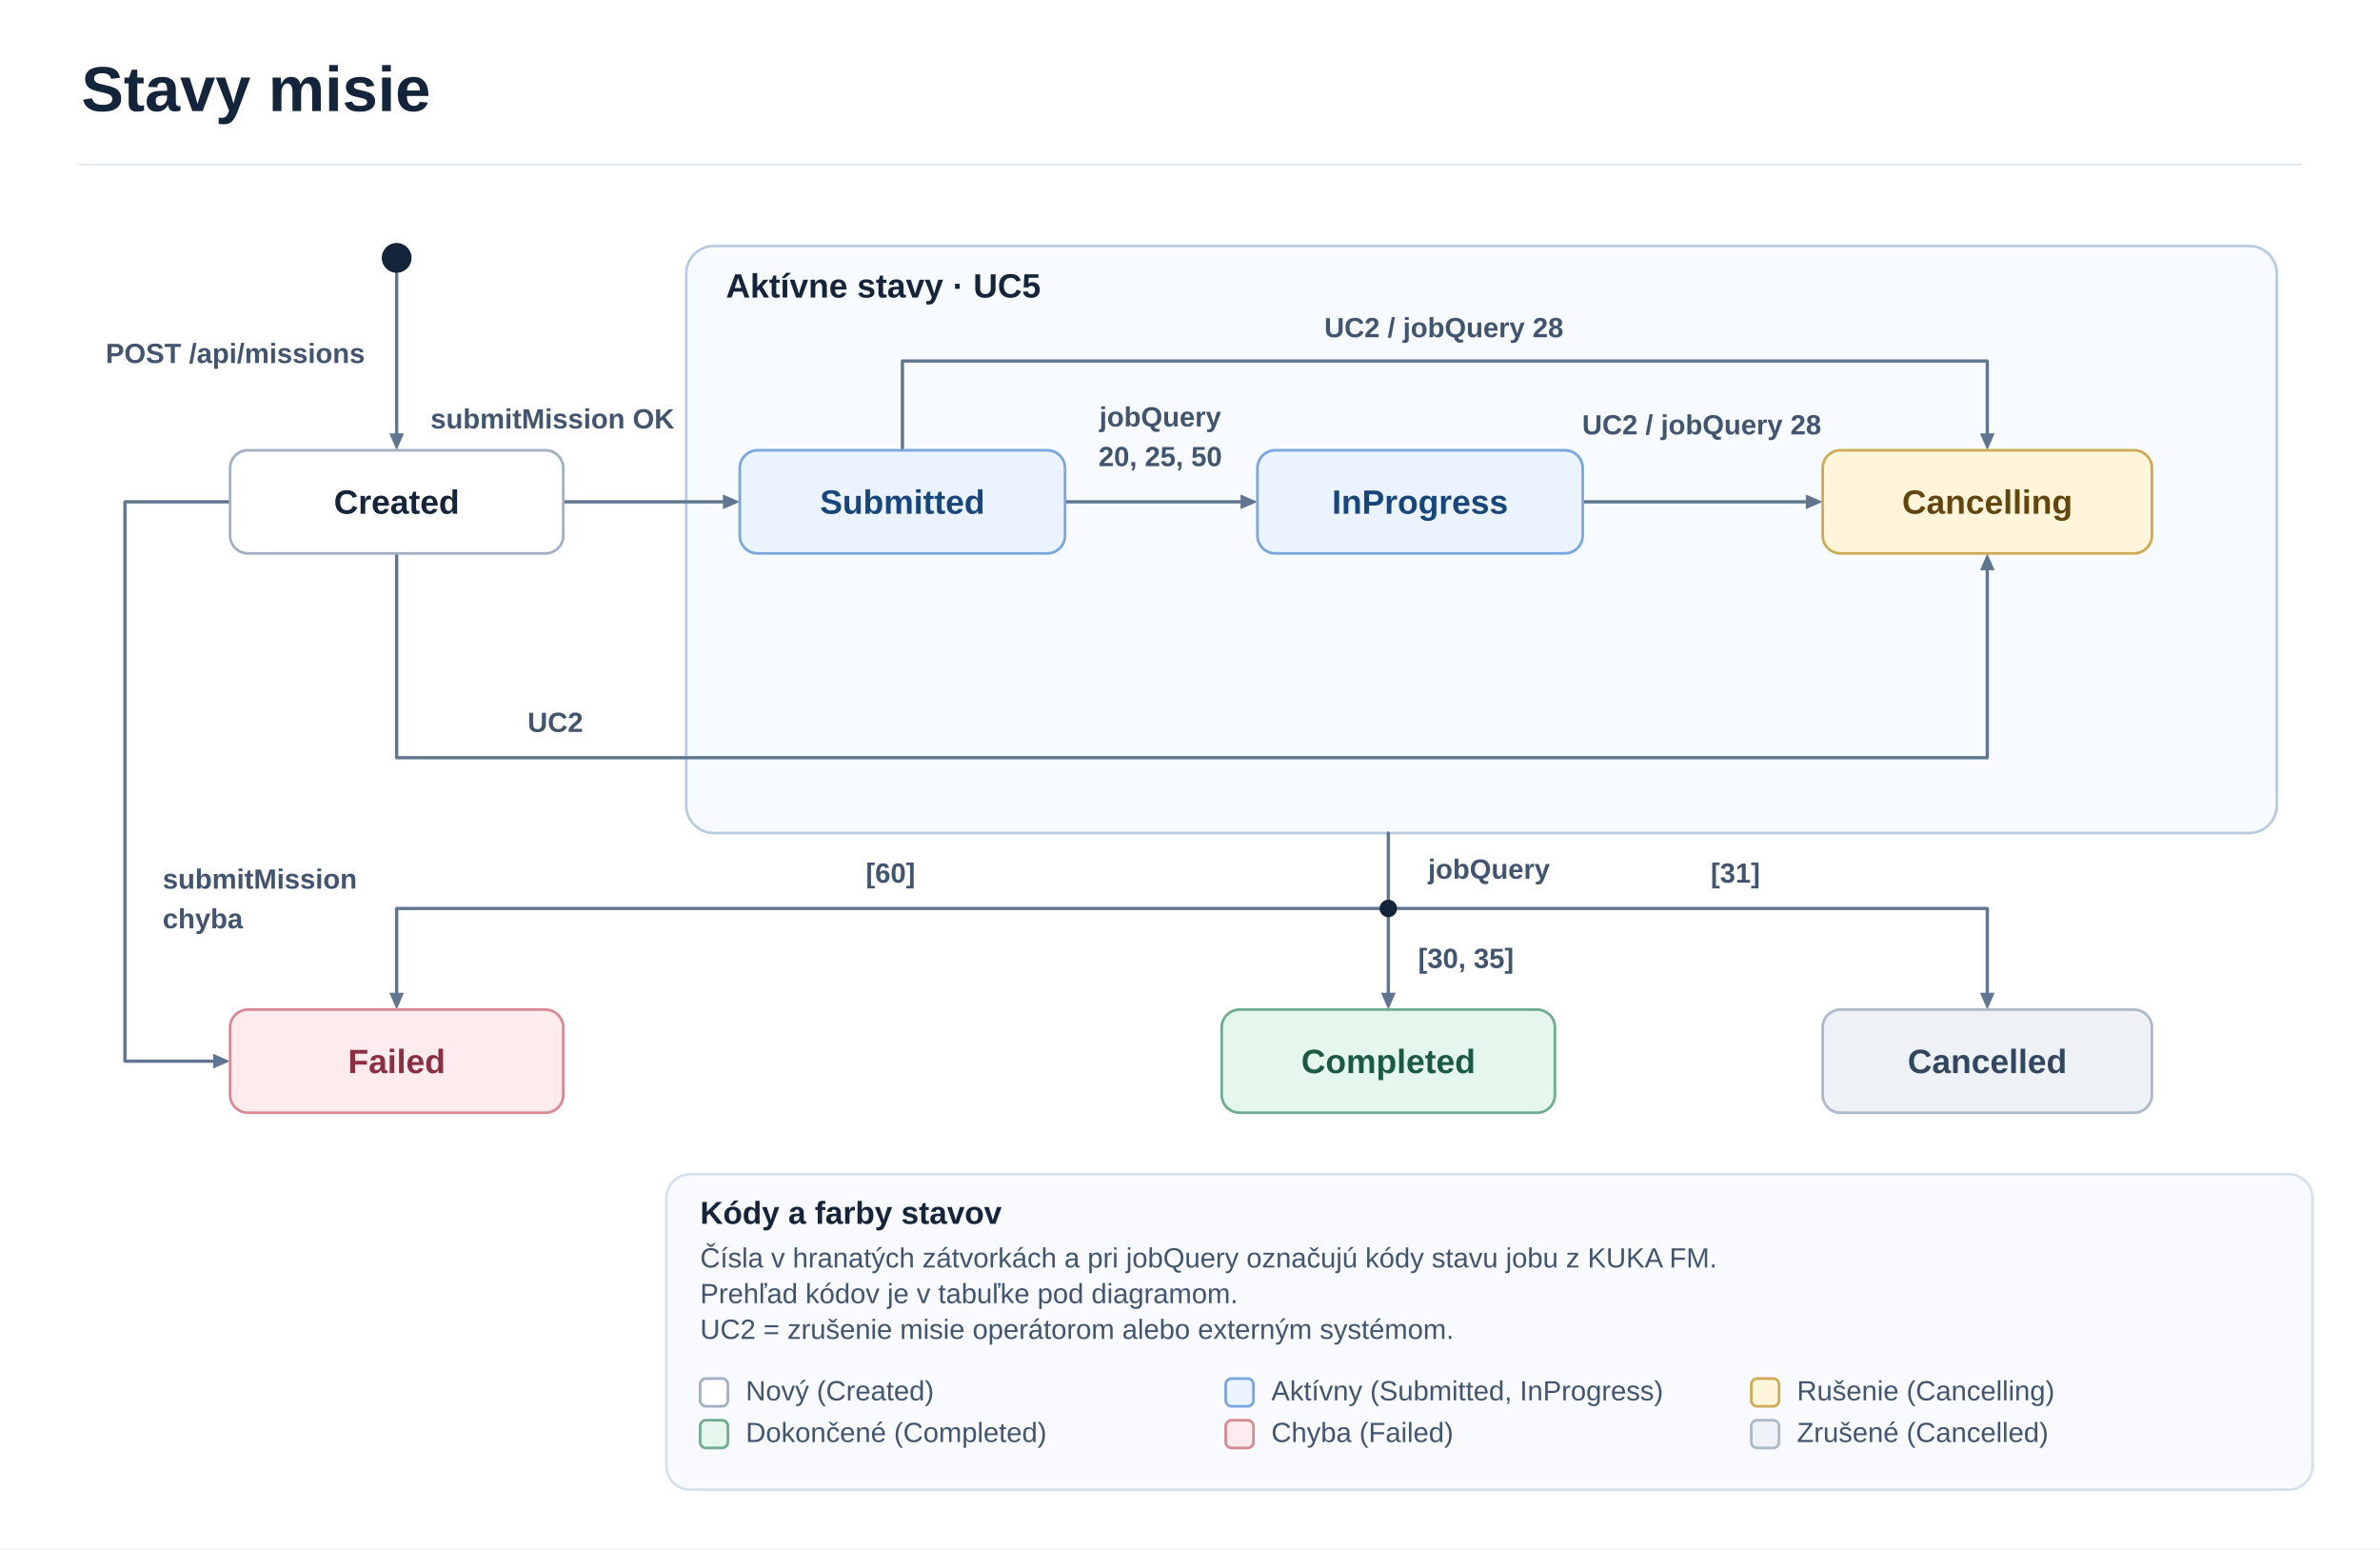
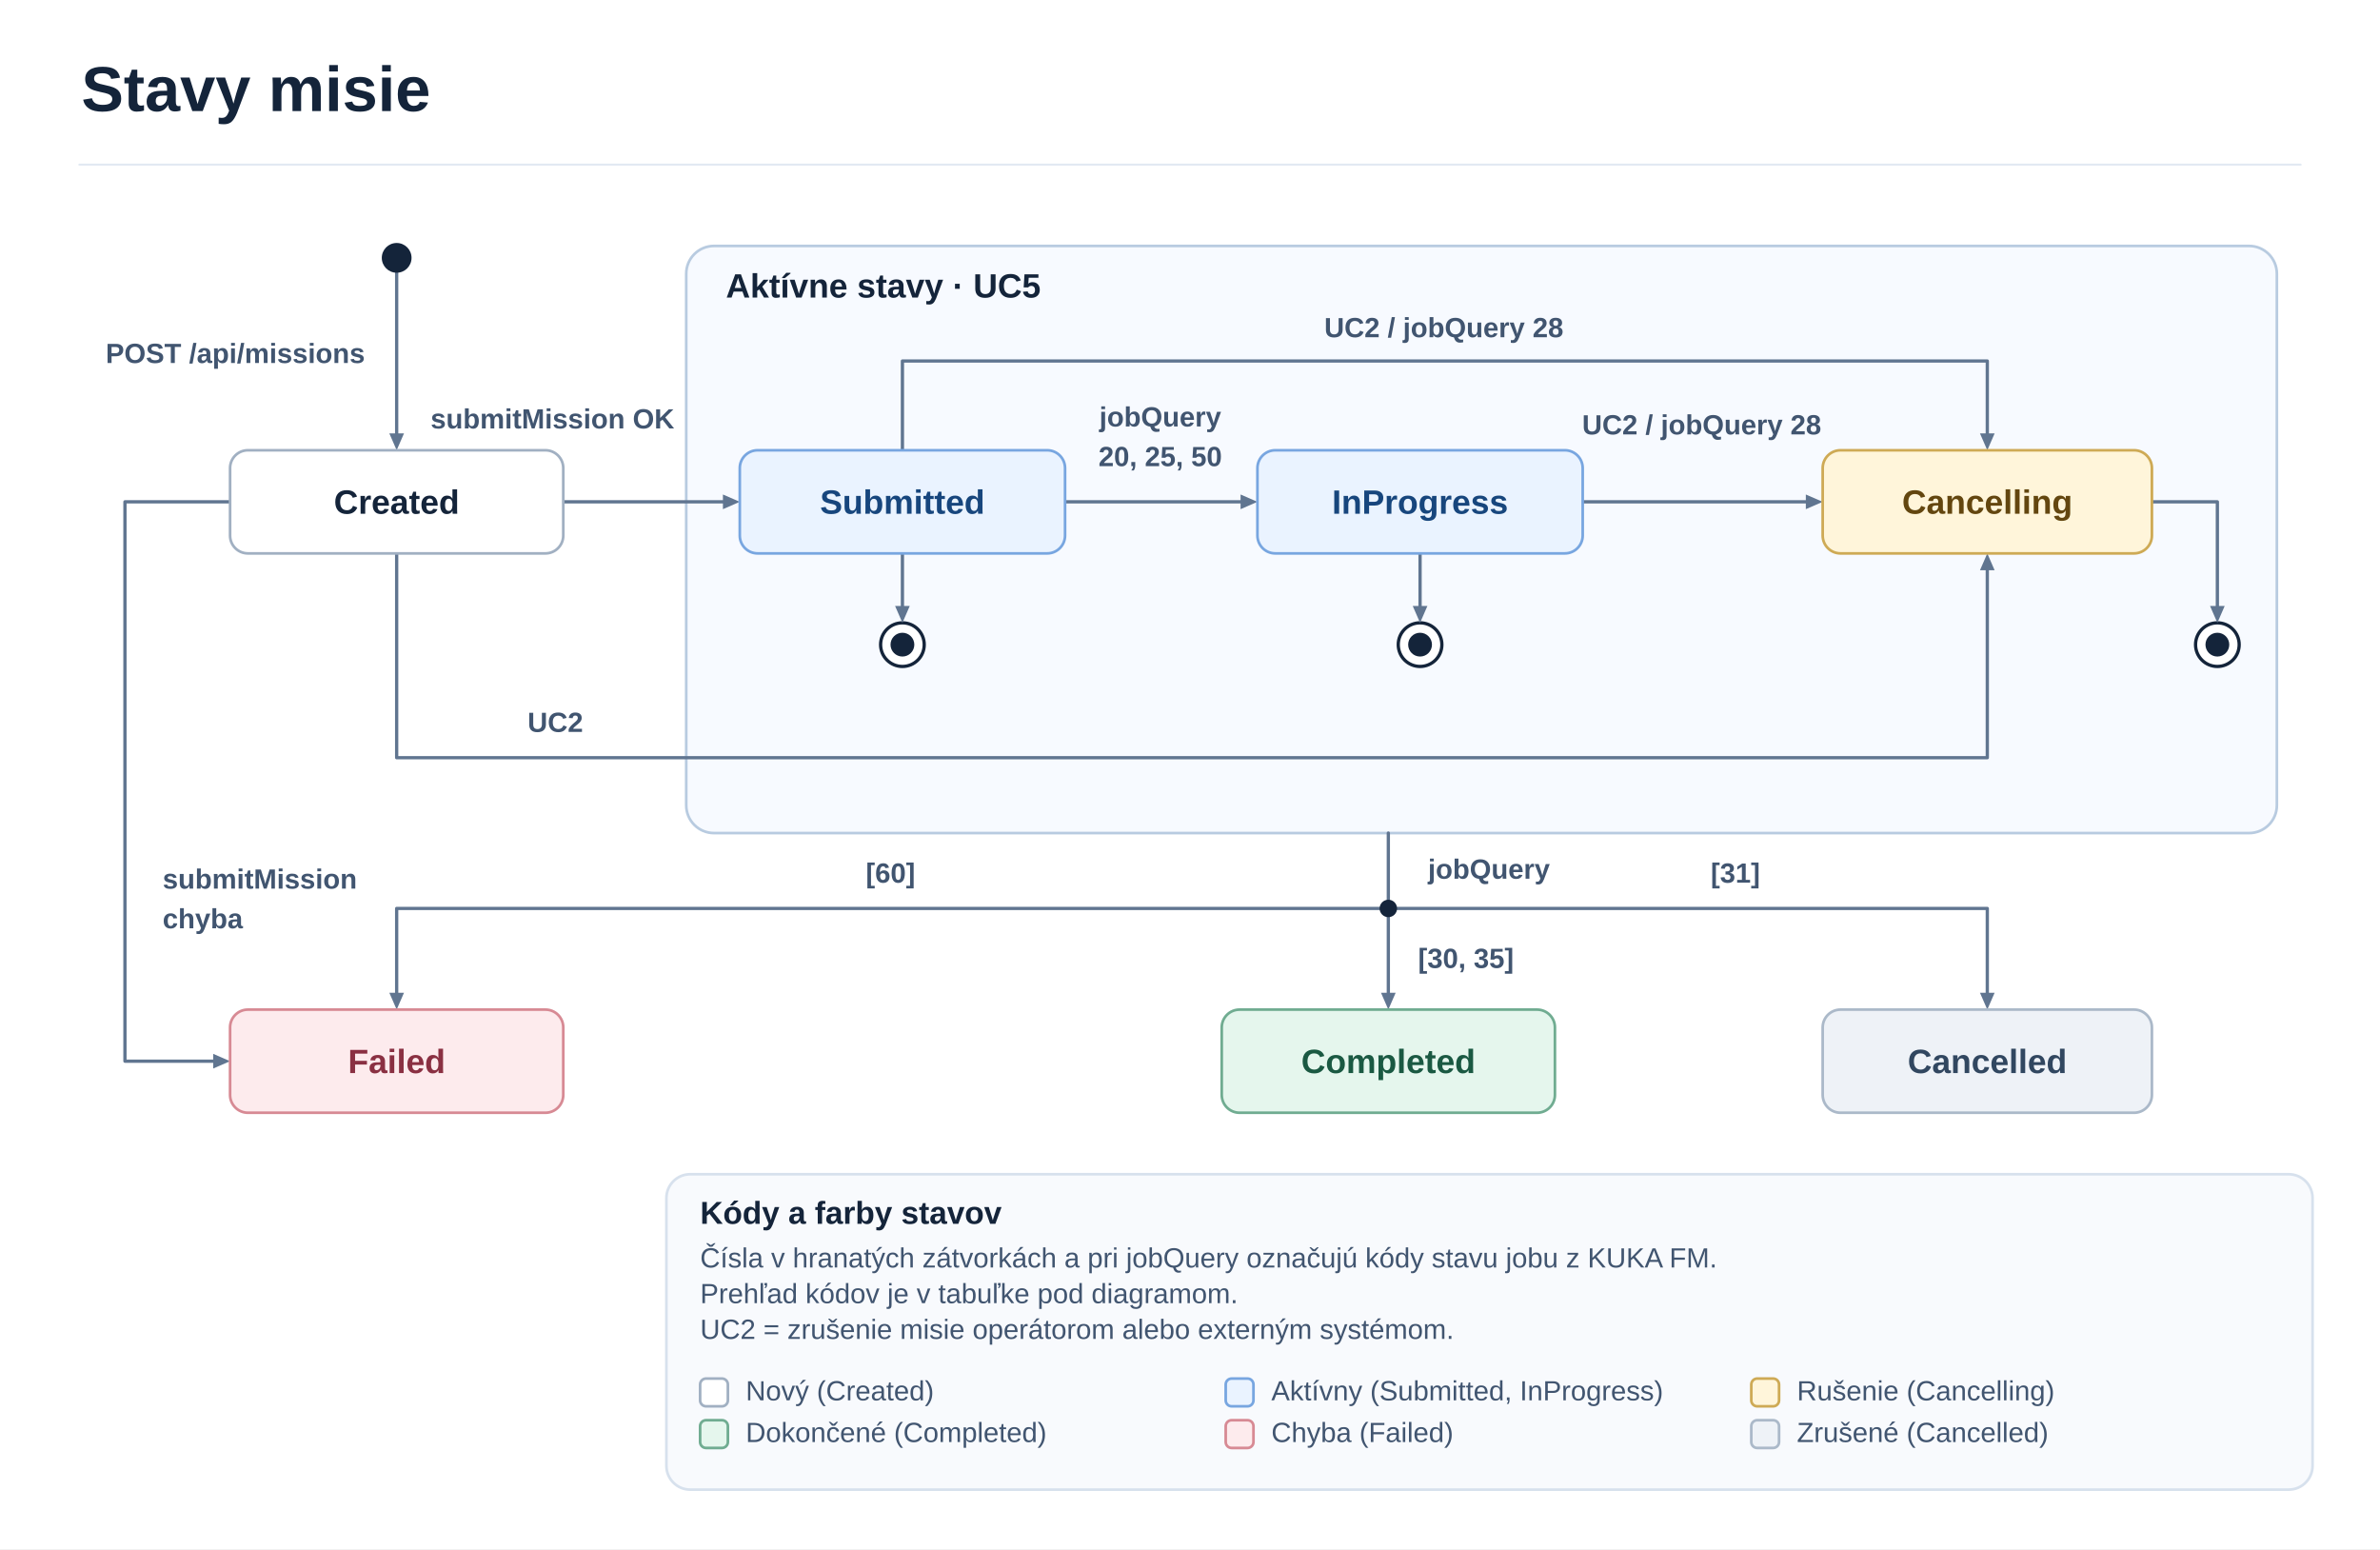
<svg xmlns="http://www.w3.org/2000/svg" width="1200" height="781" viewBox="0 0 1200 781" role="img" aria-labelledby="diagram-title" font-family="Segoe UI, Helvetica Neue, Arial, sans-serif">
  <g>
    <rect x="0" y="0" width="1200" height="781" rx="0" fill="#FFFFFF" stroke="none" stroke-width="1.35" />
    <polyline points="40,83 1160,83" fill="none" stroke="#E1E9F2" stroke-width="1" stroke-linecap="round" stroke-linejoin="round" />
    <rect x="346" y="124" width="802" height="296" rx="14" fill="#F7FAFF" stroke="#B8CBE0" stroke-width="1.35" />
  </g>
  <g>
    <polyline points="200,137.5 200,219.5" fill="none" stroke="#607590" stroke-width="1.65" stroke-linecap="round" stroke-linejoin="round" />
    <polygon points="200,227 196.30,218.50 203.70,218.50" fill="#607590" />
    <polyline points="284,253 365.5,253" fill="none" stroke="#607590" stroke-width="1.65" stroke-linecap="round" stroke-linejoin="round" />
    <polygon points="373,253 364.50,256.70 364.50,249.30" fill="#607590" />
    <polyline points="537,253 626.5,253" fill="none" stroke="#607590" stroke-width="1.65" stroke-linecap="round" stroke-linejoin="round" />
    <polygon points="634,253 625.50,256.70 625.50,249.30" fill="#607590" />
    <polyline points="798,253 911.5,253" fill="none" stroke="#607590" stroke-width="1.65" stroke-linecap="round" stroke-linejoin="round" />
    <polygon points="919,253 910.50,256.70 910.50,249.30" fill="#607590" />
    <polyline points="455,227 455,182 1002,182 1002,219.5" fill="none" stroke="#607590" stroke-width="1.65" stroke-linecap="round" stroke-linejoin="round" />
    <polygon points="1002,227 998.30,218.50 1005.70,218.50" fill="#607590" />
    <polyline points="200,279 200,382 1002,382 1002,286.5" fill="none" stroke="#607590" stroke-width="1.65" stroke-linecap="round" stroke-linejoin="round" />
    <polygon points="1002,279 1005.70,287.50 998.30,287.50" fill="#607590" />
    <polyline points="116,253 63,253 63,535 108.5,535" fill="none" stroke="#607590" stroke-width="1.65" stroke-linecap="round" stroke-linejoin="round" />
    <polygon points="116,535 107.50,538.70 107.50,531.30" fill="#607590" />
    <polyline points="700,420 700,458" fill="none" stroke="#607590" stroke-width="1.65" stroke-linecap="round" stroke-linejoin="round" />
    <polyline points="700,458 200,458 200,501.5" fill="none" stroke="#607590" stroke-width="1.65" stroke-linecap="round" stroke-linejoin="round" />
    <polygon points="200,509 196.30,500.50 203.70,500.50" fill="#607590" />
    <polyline points="700,458 700,501.5" fill="none" stroke="#607590" stroke-width="1.65" stroke-linecap="round" stroke-linejoin="round" />
    <polygon points="700,509 696.30,500.50 703.70,500.50" fill="#607590" />
    <polyline points="700,458 1002,458 1002,501.5" fill="none" stroke="#607590" stroke-width="1.65" stroke-linecap="round" stroke-linejoin="round" />
    <polygon points="1002,509 998.30,500.50 1005.70,500.50" fill="#607590" />
+     <circle cx="455" cy="325" r="11" fill="#FFFFFF" stroke="#14243A" stroke-width="1.65" />
+     <circle cx="455" cy="325" r="6" fill="#14243A" />
+     <circle cx="716" cy="325" r="11" fill="#FFFFFF" stroke="#14243A" stroke-width="1.65" />
+     <circle cx="716" cy="325" r="6" fill="#14243A" />
+     <circle cx="1118" cy="325" r="11" fill="#FFFFFF" stroke="#14243A" stroke-width="1.65" />
+     <circle cx="1118" cy="325" r="6" fill="#14243A" />
+     <polyline points="455,279 455,306.5" fill="none" stroke="#607590" stroke-width="1.65" stroke-linecap="round" stroke-linejoin="round" />
+     <polygon points="455,314 451.3,305.5 458.7,305.5" fill="#607590" />
+     <polyline points="716,279 716,306.5" fill="none" stroke="#607590" stroke-width="1.65" stroke-linecap="round" stroke-linejoin="round" />
+     <polygon points="716,314 712.3,305.5 719.7,305.5" fill="#607590" />
+     <polyline points="1085,253 1118,253 1118,306.5" fill="none" stroke="#607590" stroke-width="1.65" stroke-linecap="round" stroke-linejoin="round" />
+     <polygon points="1118,314 1114.3,305.5 1121.7,305.5" fill="#607590" />
  </g>
  <g>
    <rect x="116" y="227" width="168" height="52" rx="9" fill="#FFFFFF" stroke="#A1B0C2" stroke-width="1.35" />
    <text x="200" y="259" fill="#14243A" font-size="17" font-weight="600" text-anchor="middle">Created</text>
    <rect x="373" y="227" width="164" height="52" rx="9" fill="#EAF3FF" stroke="#78A6E0" stroke-width="1.35" />
    <text x="455" y="259" fill="#17467D" font-size="17" font-weight="600" text-anchor="middle">Submitted</text>
    <rect x="634" y="227" width="164" height="52" rx="9" fill="#EAF3FF" stroke="#78A6E0" stroke-width="1.35" />
    <text x="716" y="259" fill="#17467D" font-size="17" font-weight="600" text-anchor="middle">InProgress</text>
    <rect x="919" y="227" width="166" height="52" rx="9" fill="#FFF5DA" stroke="#CEAA55" stroke-width="1.35" />
    <text x="1002" y="259" fill="#63460F" font-size="17" font-weight="600" text-anchor="middle">Cancelling</text>
    <rect x="116" y="509" width="168" height="52" rx="9" fill="#FDEBED" stroke="#D78A94" stroke-width="1.35" />
    <text x="200" y="541" fill="#8A3042" font-size="17" font-weight="600" text-anchor="middle">Failed</text>
    <rect x="616" y="509" width="168" height="52" rx="9" fill="#E5F6ED" stroke="#70AC91" stroke-width="1.35" />
    <text x="700" y="541" fill="#1A5942" font-size="17" font-weight="600" text-anchor="middle">Completed</text>
    <rect x="919" y="509" width="166" height="52" rx="9" fill="#EEF2F7" stroke="#ABB9C9" stroke-width="1.35" />
    <text x="1002" y="541" fill="#314760" font-size="17" font-weight="600" text-anchor="middle">Cancelled</text>
    <circle cx="200" cy="130" r="7.5" fill="#14243A" />
    <circle cx="700" cy="458" r="4.4" fill="#14243A" />
  </g>
  <g>
    <text x="41" y="56" fill="#14243A" font-size="32" font-weight="700" text-anchor="start">Stavy misie</text>
    <text x="366" y="150" fill="#14243A" font-size="17" font-weight="700" text-anchor="start">Aktívne stavy · UC5</text>
    <text x="184" y="183" fill="#415570" font-size="14" font-weight="600" text-anchor="end">POST /api/missions</text>
    <text x="340" y="216" fill="#415570" font-size="14" font-weight="600" text-anchor="end">submitMission OK</text>
    <text x="585" y="215" fill="#415570" font-size="14" font-weight="600" text-anchor="middle">jobQuery</text>
    <text x="585" y="235" fill="#415570" font-size="14" font-weight="600" text-anchor="middle">20, 25, 50</text>
    <text x="858" y="219" fill="#415570" font-size="14" font-weight="600" text-anchor="middle">UC2 / jobQuery 28</text>
    <text x="728" y="170" fill="#415570" font-size="14" font-weight="600" text-anchor="middle">UC2 / jobQuery 28</text>
    <text x="280" y="369" fill="#415570" font-size="14" font-weight="600" text-anchor="middle">UC2</text>
    <text x="82" y="448" fill="#415570" font-size="14" font-weight="600" text-anchor="start">submitMission</text>
    <text x="82" y="468" fill="#415570" font-size="14" font-weight="600" text-anchor="start">chyba</text>
    <text x="720" y="443" fill="#415570" font-size="14" font-weight="600" text-anchor="start">jobQuery</text>
    <text x="449" y="445" fill="#415570" font-size="14" font-weight="600" text-anchor="middle">[60]</text>
    <text x="715" y="488" fill="#415570" font-size="14" font-weight="600" text-anchor="start">[30, 35]</text>
    <text x="875" y="445" fill="#415570" font-size="14" font-weight="600" text-anchor="middle">[31]</text>
  </g>
  <g>
    <rect x="336" y="592" width="830" height="159" rx="12" fill="#F8FAFD" stroke="#D7E1ED" stroke-width="1.35" />
    <text x="353" y="617" fill="#14243A" font-size="16" font-weight="700" text-anchor="start">Kódy a farby stavov</text>
    <text x="353" y="639" fill="#415570" font-size="14" font-weight="400" text-anchor="start">Čísla v hranatých zátvorkách a pri jobQuery označujú kódy stavu jobu z KUKA FM.</text>
    <text x="353" y="657" fill="#415570" font-size="14" font-weight="400" text-anchor="start">Prehľad kódov je v tabuľke pod diagramom.</text>
    <text x="353" y="675" fill="#415570" font-size="14" font-weight="400" text-anchor="start">UC2 = zrušenie misie operátorom alebo externým systémom.</text>
    <rect x="353" y="695" width="14" height="14" rx="3" fill="#FFFFFF" stroke="#A1B0C2" stroke-width="1.35" />
    <text x="376" y="706" fill="#415570" font-size="14" font-weight="400" text-anchor="start">Nový (Created)</text>
    <rect x="618" y="695" width="14" height="14" rx="3" fill="#EAF3FF" stroke="#78A6E0" stroke-width="1.35" />
    <text x="641" y="706" fill="#415570" font-size="14" font-weight="400" text-anchor="start">Aktívny (Submitted, InProgress)</text>
    <rect x="883" y="695" width="14" height="14" rx="3" fill="#FFF5DA" stroke="#CEAA55" stroke-width="1.35" />
    <text x="906" y="706" fill="#415570" font-size="14" font-weight="400" text-anchor="start">Rušenie (Cancelling)</text>
    <rect x="353" y="716" width="14" height="14" rx="3" fill="#E5F6ED" stroke="#70AC91" stroke-width="1.35" />
    <text x="376" y="727" fill="#415570" font-size="14" font-weight="400" text-anchor="start">Dokončené (Completed)</text>
    <rect x="618" y="716" width="14" height="14" rx="3" fill="#FDEBED" stroke="#D78A94" stroke-width="1.35" />
    <text x="641" y="727" fill="#415570" font-size="14" font-weight="400" text-anchor="start">Chyba (Failed)</text>
    <rect x="883" y="716" width="14" height="14" rx="3" fill="#EEF2F7" stroke="#ABB9C9" stroke-width="1.35" />
    <text x="906" y="727" fill="#415570" font-size="14" font-weight="400" text-anchor="start">Zrušené (Cancelled)</text>
  </g>
</svg>
